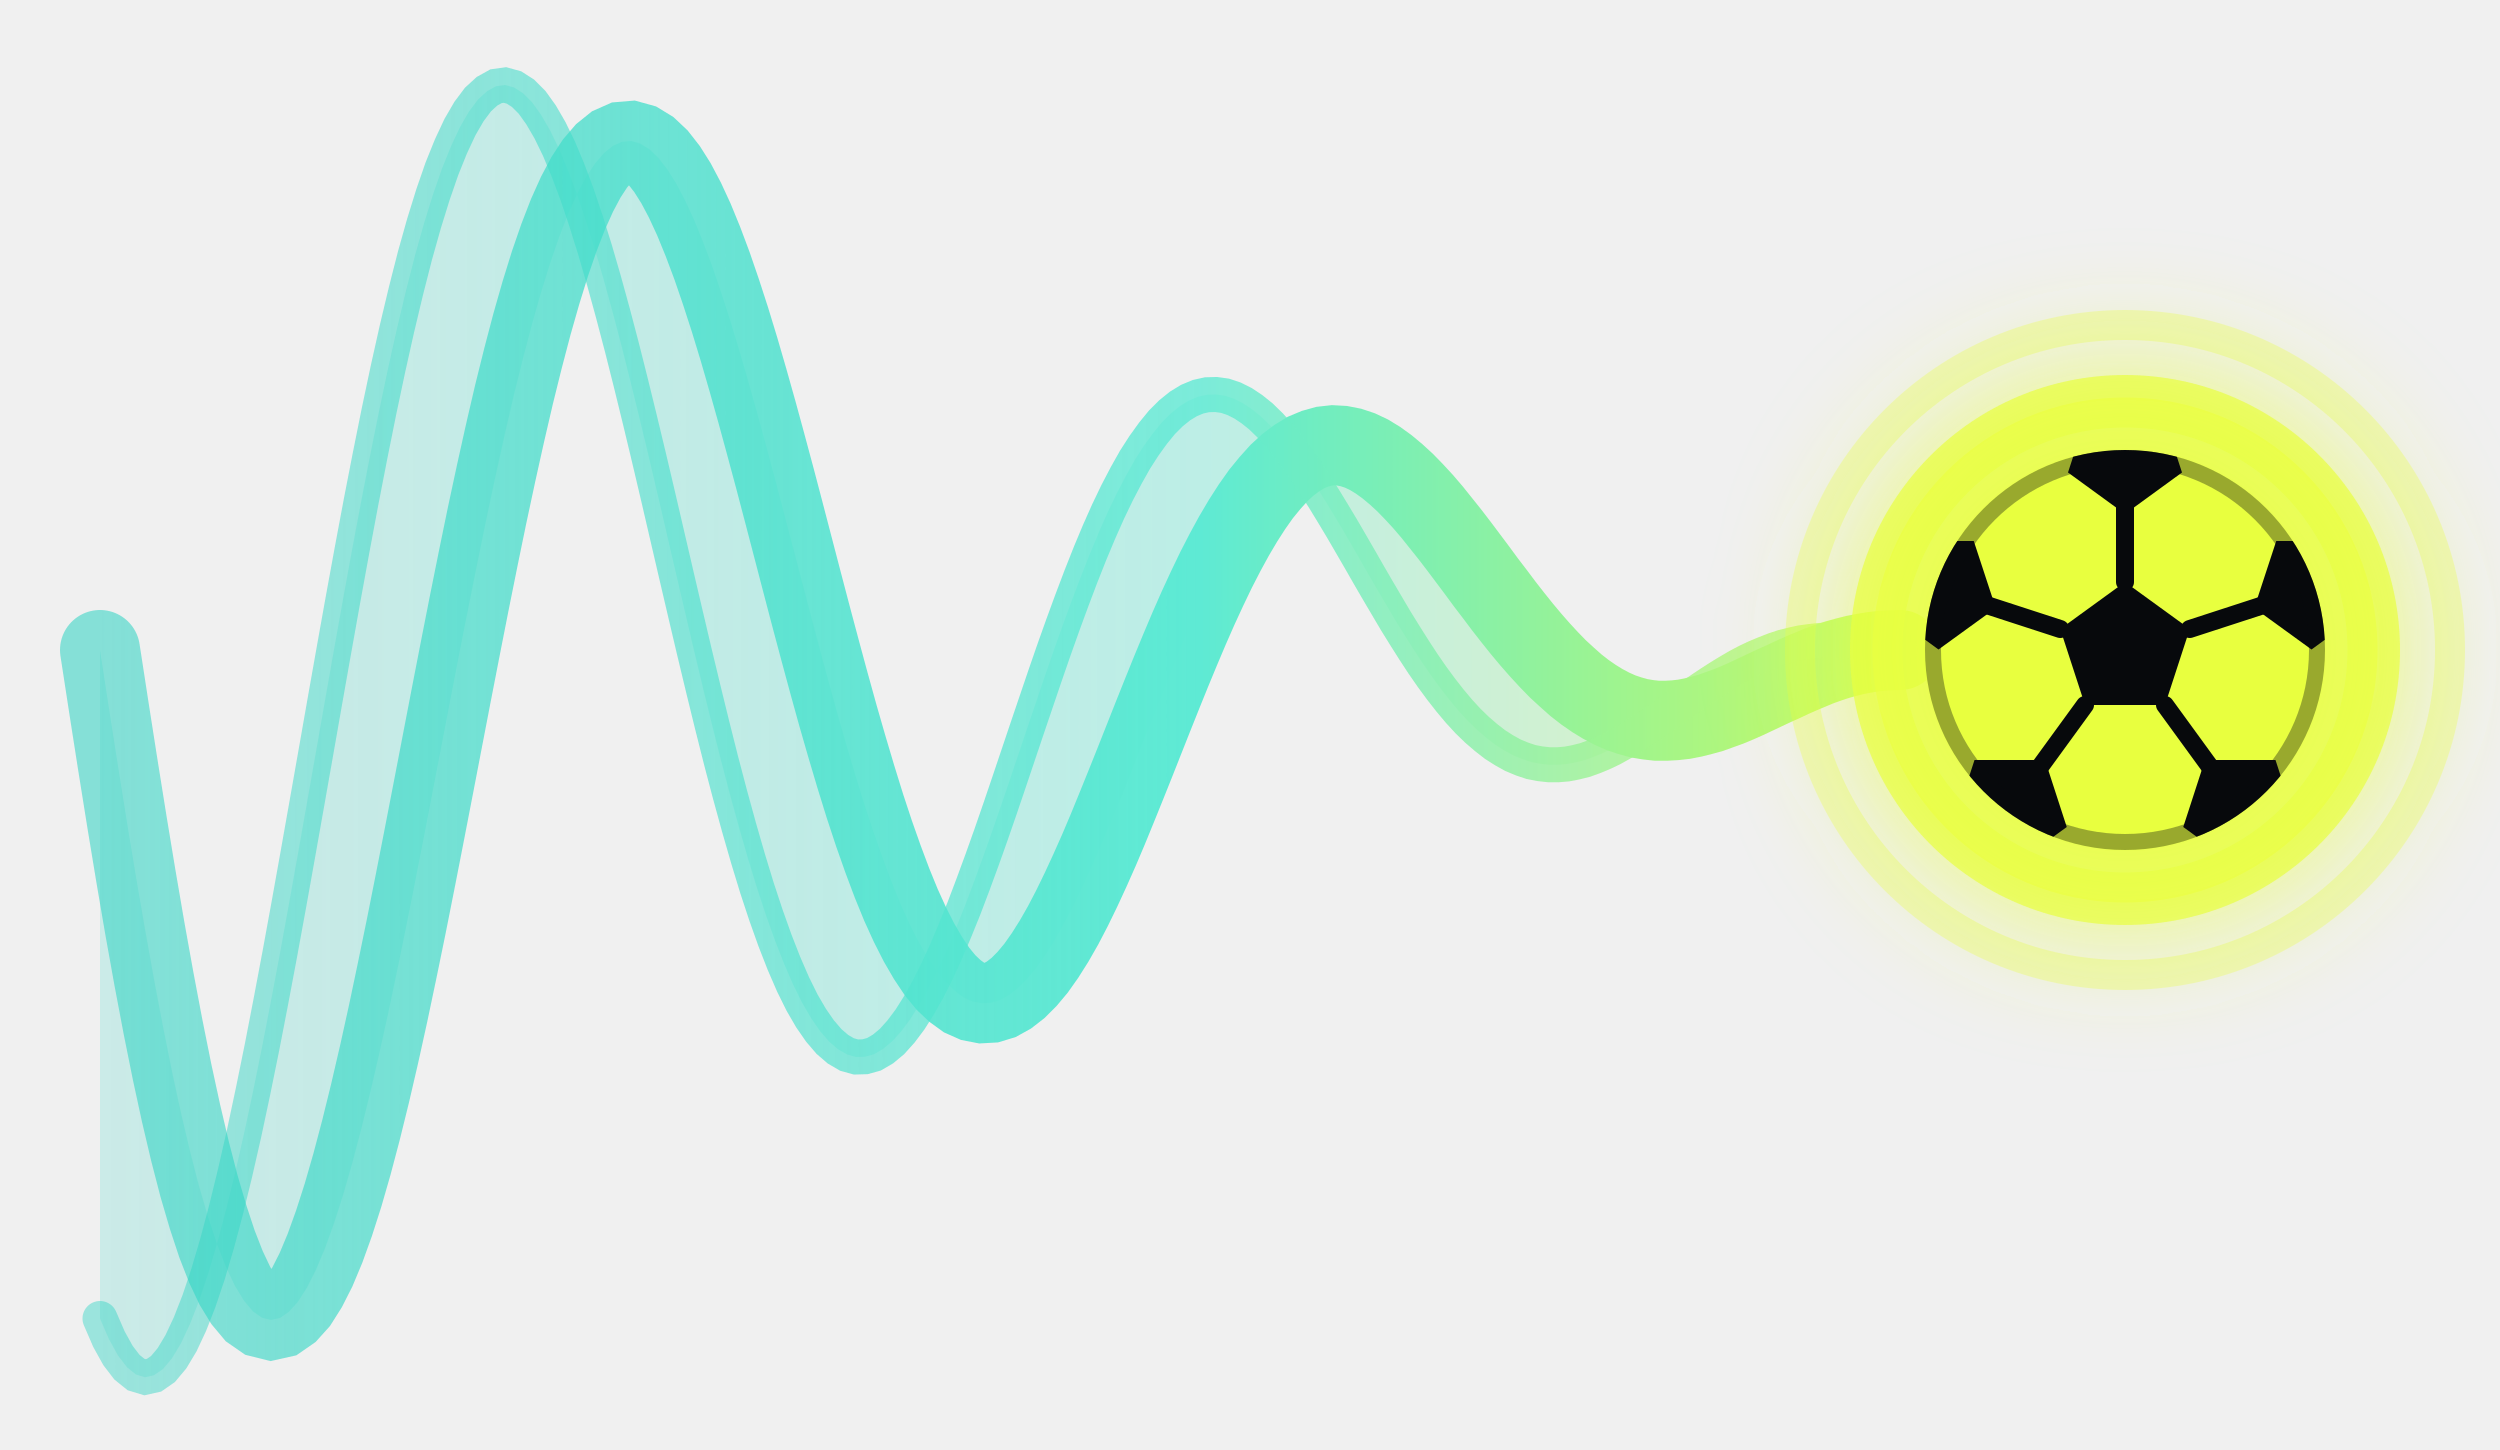
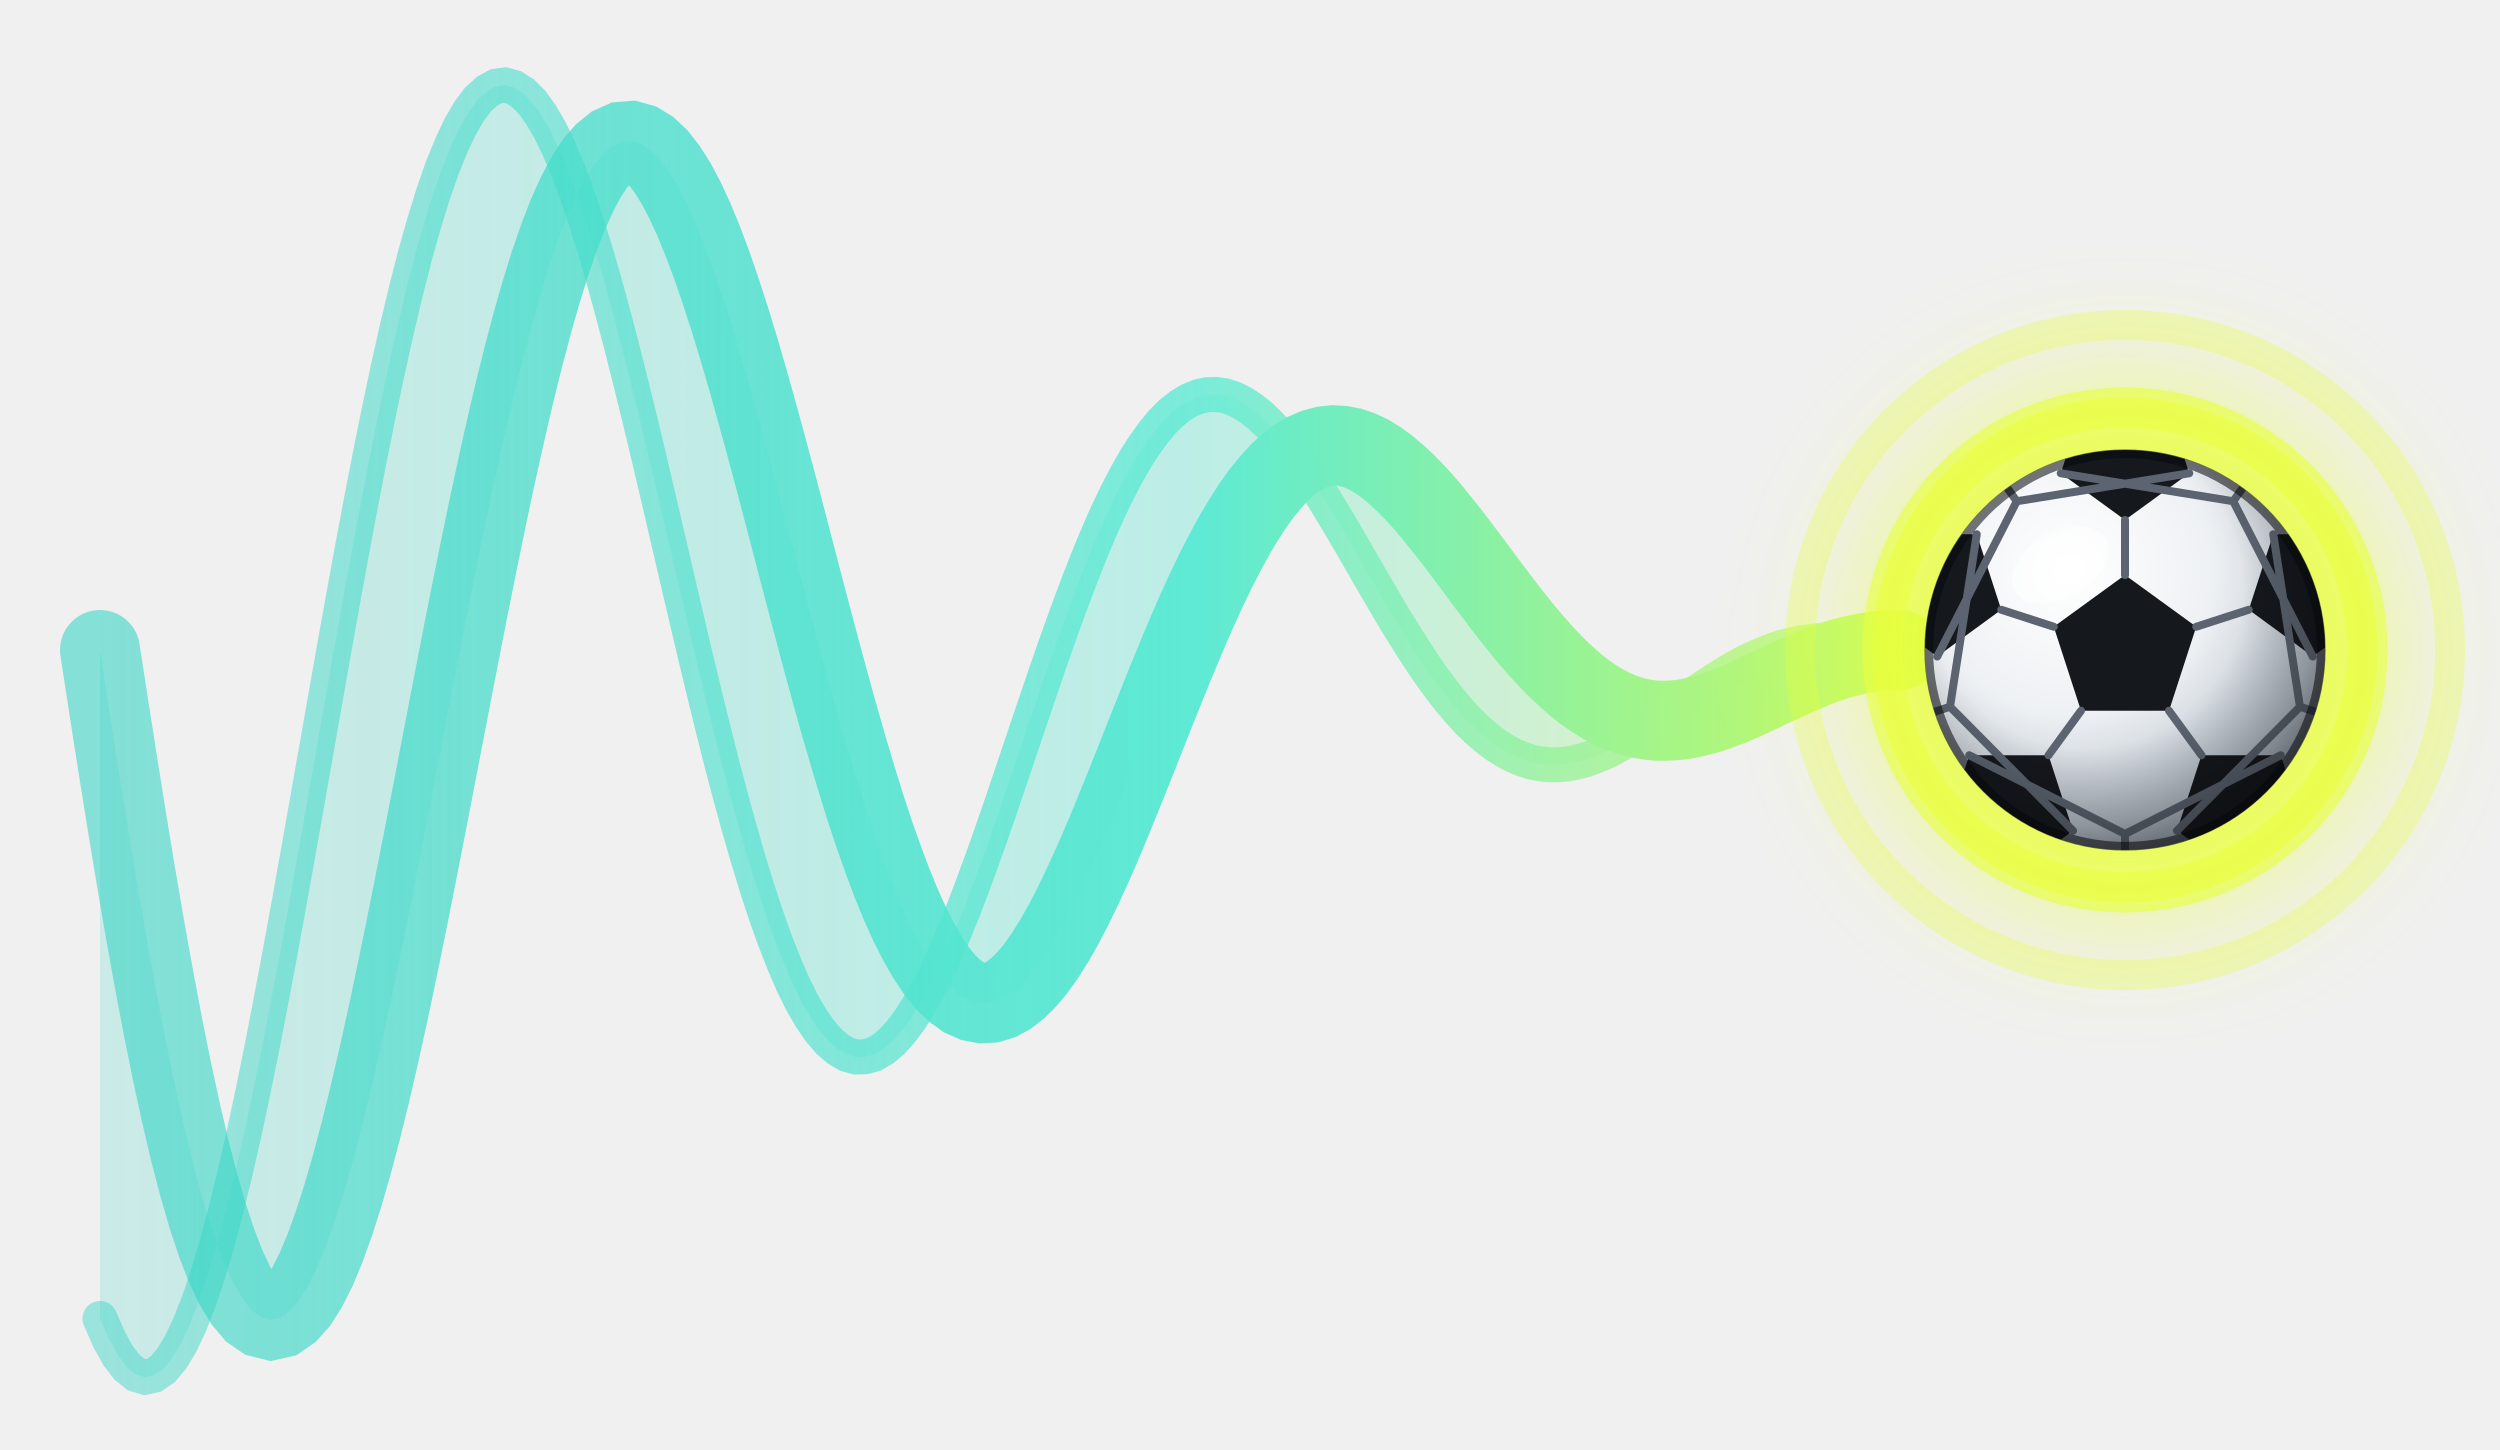
<svg xmlns="http://www.w3.org/2000/svg" viewBox="2 24 100 58" width="200" height="116">
  <defs>
    <filter id="glow" x="-50%" y="-50%" width="200%" height="200%">
      <feGaussianBlur stdDeviation="2.6" result="b" />
      <feMerge>
        <feMergeNode in="b" />
        <feMergeNode in="SourceGraphic" />
      </feMerge>
    </filter>
  </defs>
  <defs>
    <linearGradient id="gkd" x1="6" y1="0" x2="86" y2="0" gradientUnits="userSpaceOnUse">
      <stop offset="0" stop-color="#2ED3C3" stop-opacity="0.55" />
      <stop offset="0.55" stop-color="#5EEAD4" />
      <stop offset="1" stop-color="#E8FF3F" />
    </linearGradient>
  </defs>
  <path d="M6.00 50.00 L6.36 52.34 L6.72 54.64 L7.08 56.89 L7.44 59.07 L7.80 61.17 L8.16 63.17 L8.52 65.07 L8.88 66.86 L9.24 68.52 L9.60 70.05 L9.96 71.44 L10.32 72.67 L10.68 73.76 L11.04 74.68 L11.40 75.44 L11.76 76.03 L12.12 76.46 L12.48 76.71 L12.84 76.80 L13.20 76.72 L13.56 76.47 L13.92 76.07 L14.28 75.50 L14.64 74.79 L15.00 73.93 L15.36 72.93 L15.72 71.81 L16.08 70.56 L16.44 69.20 L16.80 67.74 L17.16 66.19 L17.52 64.56 L17.88 62.85 L18.24 61.10 L18.60 59.29 L18.96 57.45 L19.32 55.59 L19.68 53.72 L20.04 51.85 L20.40 50.00 L20.76 48.17 L21.12 46.38 L21.48 44.63 L21.84 42.95 L22.20 41.33 L22.56 39.78 L22.92 38.33 L23.28 36.96 L23.64 35.70 L24.00 34.54 L24.36 33.50 L24.72 32.57 L25.08 31.77 L25.44 31.09 L25.80 30.54 L26.16 30.12 L26.52 29.83 L26.88 29.67 L27.24 29.64 L27.60 29.74 L27.96 29.96 L28.32 30.30 L28.68 30.76 L29.04 31.33 L29.40 32.01 L29.76 32.79 L30.12 33.67 L30.48 34.63 L30.84 35.68 L31.20 36.79 L31.56 37.97 L31.92 39.21 L32.28 40.49 L32.64 41.81 L33.00 43.15 L33.36 44.52 L33.72 45.90 L34.08 47.28 L34.44 48.65 L34.80 50.00 L35.16 51.33 L35.52 52.63 L35.88 53.88 L36.24 55.09 L36.60 56.25 L36.96 57.34 L37.32 58.36 L37.68 59.32 L38.04 60.20 L38.40 60.99 L38.76 61.70 L39.12 62.32 L39.48 62.86 L39.84 63.30 L40.20 63.64 L40.56 63.90 L40.92 64.06 L41.28 64.13 L41.64 64.11 L42.00 64.00 L42.36 63.80 L42.72 63.52 L43.08 63.16 L43.44 62.73 L43.80 62.22 L44.16 61.65 L44.52 61.02 L44.88 60.33 L45.24 59.59 L45.60 58.81 L45.96 58.00 L46.32 57.15 L46.68 56.27 L47.04 55.38 L47.40 54.48 L47.76 53.57 L48.12 52.66 L48.48 51.76 L48.84 50.87 L49.20 50.00 L49.56 49.15 L49.92 48.33 L50.28 47.55 L50.64 46.80 L51.00 46.10 L51.36 45.44 L51.72 44.83 L52.08 44.27 L52.44 43.76 L52.80 43.32 L53.16 42.92 L53.52 42.59 L53.88 42.32 L54.24 42.10 L54.60 41.95 L54.96 41.85 L55.32 41.81 L55.68 41.83 L56.04 41.90 L56.40 42.02 L56.76 42.19 L57.12 42.41 L57.48 42.67 L57.84 42.97 L58.20 43.30 L58.56 43.67 L58.92 44.06 L59.28 44.48 L59.64 44.93 L60.00 45.38 L60.36 45.85 L60.72 46.33 L61.08 46.81 L61.44 47.30 L61.80 47.77 L62.16 48.25 L62.52 48.71 L62.88 49.16 L63.24 49.59 L63.60 50.00 L63.96 50.39 L64.32 50.76 L64.68 51.09 L65.04 51.41 L65.40 51.69 L65.76 51.94 L66.12 52.16 L66.48 52.35 L66.84 52.51 L67.20 52.63 L67.56 52.73 L67.92 52.79 L68.28 52.83 L68.64 52.83 L69.00 52.81 L69.36 52.77 L69.72 52.70 L70.08 52.61 L70.44 52.51 L70.80 52.38 L71.16 52.25 L71.52 52.10 L71.88 51.94 L72.24 51.77 L72.60 51.60 L72.96 51.43 L73.32 51.27 L73.68 51.10 L74.04 50.94 L74.40 50.79 L74.76 50.64 L75.12 50.51 L75.48 50.39 L75.84 50.29 L76.20 50.20 L76.56 50.13 L76.92 50.07 L77.28 50.03 L77.64 50.01 L78.00 50.00 L78.00 50.00 L77.64 49.92 L77.28 49.85 L76.92 49.78 L76.56 49.71 L76.20 49.66 L75.84 49.63 L75.48 49.61 L75.12 49.60 L74.76 49.62 L74.40 49.66 L74.04 49.71 L73.68 49.79 L73.32 49.88 L72.96 50.00 L72.60 50.14 L72.24 50.29 L71.88 50.46 L71.52 50.65 L71.16 50.86 L70.80 51.08 L70.44 51.31 L70.08 51.55 L69.72 51.80 L69.36 52.06 L69.00 52.32 L68.64 52.57 L68.28 52.83 L67.92 53.07 L67.56 53.31 L67.20 53.54 L66.84 53.75 L66.48 53.95 L66.12 54.12 L65.76 54.27 L65.40 54.40 L65.04 54.49 L64.68 54.56 L64.32 54.59 L63.96 54.59 L63.60 54.55 L63.24 54.48 L62.88 54.36 L62.52 54.21 L62.16 54.01 L61.80 53.78 L61.44 53.50 L61.08 53.19 L60.72 52.84 L60.36 52.45 L60.00 52.02 L59.64 51.56 L59.28 51.07 L58.92 50.55 L58.56 50.00 L58.20 49.43 L57.84 48.85 L57.48 48.24 L57.12 47.63 L56.76 47.01 L56.40 46.38 L56.04 45.76 L55.68 45.14 L55.32 44.54 L54.96 43.95 L54.60 43.38 L54.24 42.83 L53.88 42.32 L53.52 41.84 L53.16 41.40 L52.80 41.01 L52.44 40.66 L52.08 40.37 L51.72 40.13 L51.36 39.95 L51.00 39.83 L50.64 39.78 L50.28 39.79 L49.92 39.87 L49.56 40.02 L49.20 40.24 L48.84 40.53 L48.48 40.89 L48.12 41.33 L47.76 41.83 L47.40 42.39 L47.04 43.03 L46.68 43.72 L46.32 44.47 L45.96 45.28 L45.60 46.14 L45.24 47.05 L44.88 48.00 L44.52 48.98 L44.16 49.99 L43.80 51.03 L43.44 52.09 L43.08 53.15 L42.72 54.22 L42.36 55.29 L42.00 56.35 L41.64 57.39 L41.28 58.40 L40.92 59.38 L40.56 60.33 L40.20 61.22 L39.84 62.07 L39.48 62.85 L39.12 63.57 L38.76 64.21 L38.40 64.78 L38.04 65.26 L37.68 65.66 L37.32 65.96 L36.96 66.17 L36.60 66.27 L36.24 66.28 L35.88 66.18 L35.52 65.97 L35.16 65.66 L34.80 65.24 L34.44 64.72 L34.08 64.10 L33.72 63.37 L33.36 62.54 L33.00 61.62 L32.64 60.61 L32.28 59.52 L31.92 58.34 L31.56 57.09 L31.20 55.78 L30.84 54.41 L30.48 52.98 L30.12 51.51 L29.76 50.01 L29.40 48.48 L29.04 46.94 L28.68 45.39 L28.32 43.84 L27.96 42.31 L27.60 40.81 L27.24 39.34 L26.88 37.91 L26.52 36.54 L26.16 35.23 L25.80 33.99 L25.44 32.84 L25.08 31.77 L24.72 30.81 L24.36 29.95 L24.00 29.21 L23.64 28.59 L23.28 28.09 L22.92 27.73 L22.56 27.50 L22.20 27.40 L21.84 27.45 L21.48 27.65 L21.12 27.98 L20.76 28.46 L20.40 29.08 L20.04 29.85 L19.68 30.74 L19.32 31.78 L18.96 32.94 L18.60 34.22 L18.24 35.63 L17.88 37.14 L17.52 38.75 L17.16 40.45 L16.80 42.24 L16.44 44.09 L16.08 46.01 L15.72 47.98 L15.36 49.99 L15.00 52.02 L14.64 54.07 L14.28 56.11 L13.92 58.14 L13.56 60.15 L13.20 62.12 L12.84 64.03 L12.48 65.89 L12.12 67.66 L11.76 69.35 L11.40 70.93 L11.04 72.40 L10.68 73.75 L10.32 74.97 L9.96 76.04 L9.60 76.96 L9.24 77.73 L8.88 78.33 L8.52 78.76 L8.16 79.01 L7.80 79.09 L7.44 78.98 L7.08 78.69 L6.72 78.22 L6.36 77.57 L6.00 76.74 Z" fill="url(#gkd)" fill-opacity="0.35" />
  <path d="M6.00 50.00 L6.36 52.34 L6.72 54.64 L7.08 56.89 L7.44 59.07 L7.80 61.17 L8.16 63.17 L8.52 65.07 L8.88 66.86 L9.24 68.52 L9.60 70.05 L9.96 71.44 L10.32 72.67 L10.68 73.76 L11.04 74.68 L11.40 75.44 L11.76 76.03 L12.12 76.46 L12.48 76.71 L12.84 76.80 L13.20 76.72 L13.56 76.47 L13.92 76.07 L14.28 75.50 L14.64 74.79 L15.00 73.93 L15.36 72.93 L15.72 71.81 L16.08 70.56 L16.44 69.20 L16.80 67.74 L17.16 66.19 L17.52 64.56 L17.88 62.85 L18.24 61.10 L18.60 59.29 L18.96 57.45 L19.32 55.59 L19.68 53.72 L20.04 51.85 L20.40 50.00 L20.76 48.17 L21.12 46.38 L21.48 44.63 L21.84 42.95 L22.20 41.33 L22.56 39.78 L22.92 38.33 L23.28 36.96 L23.64 35.70 L24.00 34.54 L24.36 33.50 L24.72 32.57 L25.08 31.77 L25.44 31.09 L25.80 30.54 L26.16 30.12 L26.52 29.83 L26.88 29.67 L27.24 29.64 L27.60 29.74 L27.96 29.96 L28.32 30.30 L28.68 30.76 L29.04 31.33 L29.40 32.01 L29.76 32.79 L30.12 33.67 L30.48 34.63 L30.84 35.68 L31.20 36.79 L31.56 37.97 L31.92 39.21 L32.28 40.49 L32.64 41.81 L33.00 43.15 L33.36 44.52 L33.72 45.90 L34.08 47.28 L34.44 48.65 L34.80 50.00 L35.16 51.33 L35.52 52.63 L35.88 53.88 L36.24 55.09 L36.60 56.25 L36.96 57.34 L37.32 58.36 L37.68 59.32 L38.04 60.20 L38.40 60.99 L38.76 61.70 L39.12 62.32 L39.48 62.86 L39.84 63.30 L40.20 63.64 L40.56 63.90 L40.92 64.06 L41.28 64.13 L41.64 64.11 L42.00 64.00 L42.36 63.80 L42.72 63.52 L43.08 63.16 L43.44 62.73 L43.80 62.22 L44.16 61.65 L44.52 61.02 L44.88 60.33 L45.24 59.59 L45.60 58.81 L45.96 58.00 L46.32 57.15 L46.68 56.27 L47.04 55.38 L47.40 54.48 L47.76 53.57 L48.12 52.66 L48.48 51.76 L48.84 50.87 L49.20 50.00 L49.56 49.15 L49.92 48.33 L50.28 47.55 L50.64 46.80 L51.00 46.10 L51.36 45.44 L51.72 44.83 L52.08 44.27 L52.44 43.76 L52.80 43.32 L53.16 42.92 L53.52 42.59 L53.88 42.32 L54.24 42.10 L54.60 41.95 L54.96 41.85 L55.32 41.81 L55.68 41.83 L56.04 41.90 L56.40 42.02 L56.76 42.19 L57.12 42.41 L57.48 42.67 L57.84 42.97 L58.20 43.30 L58.56 43.67 L58.92 44.06 L59.28 44.48 L59.64 44.93 L60.00 45.38 L60.36 45.85 L60.72 46.33 L61.08 46.81 L61.44 47.30 L61.80 47.77 L62.16 48.25 L62.52 48.71 L62.88 49.16 L63.24 49.59 L63.60 50.00 L63.96 50.39 L64.32 50.76 L64.68 51.09 L65.04 51.41 L65.40 51.69 L65.76 51.94 L66.12 52.16 L66.48 52.35 L66.84 52.51 L67.20 52.63 L67.56 52.73 L67.92 52.79 L68.28 52.83 L68.64 52.83 L69.00 52.81 L69.36 52.77 L69.72 52.70 L70.08 52.61 L70.44 52.51 L70.80 52.38 L71.16 52.25 L71.52 52.10 L71.88 51.94 L72.24 51.77 L72.60 51.60 L72.96 51.43 L73.32 51.27 L73.68 51.10 L74.04 50.94 L74.40 50.79 L74.76 50.64 L75.12 50.51 L75.48 50.39 L75.84 50.29 L76.20 50.20 L76.56 50.13 L76.92 50.07 L77.28 50.03 L77.64 50.01 L78.00 50.00" fill="none" stroke="url(#gkd)" stroke-width="3.2" stroke-linecap="round" />
  <path d="M6.00 76.74 L6.36 77.57 L6.72 78.22 L7.08 78.69 L7.44 78.98 L7.80 79.09 L8.16 79.01 L8.52 78.76 L8.88 78.33 L9.24 77.73 L9.60 76.96 L9.96 76.04 L10.32 74.97 L10.68 73.75 L11.04 72.40 L11.40 70.93 L11.76 69.35 L12.12 67.66 L12.48 65.89 L12.84 64.03 L13.20 62.12 L13.56 60.15 L13.92 58.14 L14.28 56.11 L14.64 54.07 L15.00 52.02 L15.36 49.99 L15.72 47.98 L16.08 46.01 L16.44 44.09 L16.80 42.24 L17.16 40.45 L17.52 38.75 L17.88 37.14 L18.24 35.63 L18.60 34.22 L18.96 32.94 L19.32 31.78 L19.68 30.74 L20.04 29.85 L20.40 29.08 L20.76 28.46 L21.12 27.98 L21.48 27.65 L21.84 27.45 L22.20 27.40 L22.56 27.50 L22.92 27.73 L23.28 28.09 L23.64 28.59 L24.00 29.21 L24.36 29.95 L24.72 30.81 L25.08 31.77 L25.44 32.84 L25.80 33.99 L26.16 35.23 L26.52 36.54 L26.88 37.91 L27.24 39.34 L27.60 40.81 L27.96 42.31 L28.32 43.84 L28.68 45.39 L29.04 46.94 L29.40 48.48 L29.76 50.01 L30.12 51.51 L30.48 52.98 L30.84 54.41 L31.20 55.78 L31.56 57.09 L31.92 58.34 L32.28 59.52 L32.64 60.61 L33.00 61.62 L33.36 62.54 L33.72 63.37 L34.08 64.10 L34.44 64.72 L34.80 65.24 L35.16 65.66 L35.52 65.97 L35.88 66.18 L36.24 66.28 L36.60 66.27 L36.96 66.17 L37.32 65.96 L37.68 65.66 L38.04 65.26 L38.40 64.78 L38.76 64.21 L39.12 63.57 L39.48 62.85 L39.84 62.07 L40.20 61.22 L40.56 60.33 L40.92 59.38 L41.28 58.40 L41.64 57.39 L42.00 56.35 L42.36 55.29 L42.72 54.22 L43.08 53.15 L43.44 52.09 L43.80 51.03 L44.16 49.99 L44.52 48.98 L44.88 48.00 L45.24 47.05 L45.60 46.14 L45.96 45.28 L46.32 44.47 L46.68 43.72 L47.04 43.03 L47.40 42.39 L47.76 41.83 L48.12 41.33 L48.48 40.89 L48.84 40.53 L49.20 40.24 L49.56 40.02 L49.92 39.87 L50.28 39.79 L50.64 39.78 L51.00 39.83 L51.36 39.95 L51.72 40.13 L52.08 40.37 L52.44 40.66 L52.80 41.01 L53.16 41.40 L53.52 41.84 L53.88 42.32 L54.24 42.83 L54.60 43.38 L54.96 43.95 L55.32 44.54 L55.68 45.14 L56.04 45.76 L56.40 46.38 L56.76 47.01 L57.12 47.63 L57.48 48.24 L57.84 48.85 L58.20 49.43 L58.56 50.00 L58.92 50.55 L59.28 51.07 L59.64 51.56 L60.00 52.02 L60.36 52.45 L60.72 52.84 L61.08 53.19 L61.44 53.50 L61.80 53.78 L62.16 54.01 L62.52 54.21 L62.88 54.36 L63.24 54.48 L63.60 54.55 L63.96 54.59 L64.32 54.59 L64.68 54.56 L65.04 54.49 L65.40 54.40 L65.76 54.27 L66.12 54.12 L66.48 53.95 L66.84 53.75 L67.20 53.54 L67.56 53.31 L67.92 53.07 L68.28 52.83 L68.64 52.57 L69.00 52.32 L69.36 52.06 L69.72 51.80 L70.08 51.55 L70.44 51.31 L70.80 51.08 L71.16 50.86 L71.52 50.65 L71.88 50.46 L72.24 50.29 L72.60 50.14 L72.96 50.00 L73.32 49.88 L73.68 49.79 L74.04 49.71 L74.40 49.66 L74.76 49.62 L75.12 49.60 L75.48 49.61 L75.84 49.63 L76.20 49.66 L76.56 49.71 L76.92 49.78 L77.28 49.85 L77.64 49.92 L78.00 50.00" fill="none" stroke="url(#gkd)" stroke-width="1.4" stroke-opacity="0.8" stroke-linecap="round" />
-   <circle cx="87" cy="50" r="9.50" fill="none" stroke="#E8FF3F" stroke-width="1.2" stroke-opacity="0.60" />
-   <circle cx="87" cy="50" r="13.00" fill="none" stroke="#E8FF3F" stroke-width="1.2" stroke-opacity="0.30" />
-   <circle cx="87" cy="50" r="11" fill="#E8FF3F" fill-opacity="0.70" filter="url(#glow)" />
  <defs>
-     <clipPath id="fbkd0">
+     <radialGradient id="bbd" cx="0.36" cy="0.3" r="0.8">
+       <stop offset="0" stop-color="#FFFFFF" />
+       <stop offset="0.45" stop-color="#EEF1F4" />
+       <stop offset="0.8" stop-color="#B8C1CB" />
+       <stop offset="1" stop-color="#7D8895" />
+     </radialGradient>
+     <radialGradient id="bsd" cx="0.4" cy="0.35" r="0.72">
+       <stop offset="0.55" stop-color="#000" stop-opacity="0" />
+       <stop offset="1" stop-color="#000" stop-opacity="0.38" />
+     </radialGradient>
+     <clipPath id="bcd">
      <circle cx="87" cy="50" r="8" />
    </clipPath>
  </defs>
-   <circle cx="87" cy="50" r="8" fill="#E8FF3F" />
-   <g clip-path="url(#fbkd0)">
-     <polygon points="87.00,47.28 89.59,49.16 88.60,52.20 85.40,52.20 84.41,49.16" fill="#07090C" />
-     <polygon points="87.00,44.56 84.72,42.90 85.59,40.22 88.41,40.22 89.28,42.90" fill="#07090C" />
-     <polygon points="92.17,48.32 93.05,45.64 95.87,45.64 96.74,48.32 94.46,49.98" fill="#07090C" />
-     <polygon points="90.20,54.40 93.02,54.40 93.89,57.08 91.61,58.74 89.33,57.08" fill="#07090C" />
-     <polygon points="83.80,54.40 84.67,57.08 82.39,58.74 80.11,57.08 80.98,54.40" fill="#07090C" />
-     <polygon points="81.83,48.32 79.54,49.98 77.26,48.32 78.13,45.64 80.95,45.64" fill="#07090C" />
-     <path d="M87.00 47.28 L87.00 44.24 M89.59 49.16 L92.48 48.22 M88.60 52.20 L90.39 54.66 M85.40 52.20 L83.61 54.66 M84.41 49.16 L81.52 48.22" stroke="#07090C" stroke-width="0.72" stroke-linecap="round" />
+   <circle cx="87" cy="50" r="13" fill="none" stroke="#E8FF3F" stroke-width="1.2" stroke-opacity="0.3">
+     <animate attributeName="r" values="9.5;15" dur="2.4s" repeatCount="indefinite" />
+     <animate attributeName="stroke-opacity" values="0.6;0" dur="2.4s" repeatCount="indefinite" />
+   </circle>
+   <circle cx="87" cy="50" r="9.5" fill="none" stroke="#E8FF3F" stroke-width="1.2" stroke-opacity="0.6">
+     <animate attributeName="stroke-opacity" values="0.65;0.25;0.65" dur="2.4s" repeatCount="indefinite" />
+   </circle>
+   <circle cx="87" cy="50" r="10.5" fill="#E8FF3F" fill-opacity="0.6" filter="url(#glow)">
+     <animate attributeName="fill-opacity" values="0.4;0.8;0.4" dur="2.4s" repeatCount="indefinite" />
+   </circle>
+   <circle cx="87" cy="50" r="8" fill="url(#bbd)" />
+   <g clip-path="url(#bcd)">
+     <g fill="#15181D">
+       <polygon points="87.00,47.00 89.85,49.07 88.76,52.43 85.24,52.43 84.15,49.07" />
+       <polygon points="87.00,44.80 84.43,42.93 85.41,39.92 88.59,39.92 89.57,42.93" />
+       <polygon points="91.95,48.39 92.93,45.37 96.10,45.37 97.08,48.39 94.51,50.26" />
+       <polygon points="90.06,54.21 93.23,54.21 94.21,57.23 91.64,59.09 89.08,57.23" />
+       <polygon points="83.94,54.21 84.92,57.23 82.36,59.09 79.79,57.23 80.77,54.21" />
+       <polygon points="82.05,48.39 79.49,50.26 76.92,48.39 77.90,45.37 81.07,45.37" />
+       <path d="M87.00 47.00L87.00 44.80M91.33 44.05L91.70 43.53M89.57 42.93L82.67 44.05M84.43 42.93L91.33 44.05M89.85 49.07L91.95 48.39M94.00 52.27L94.61 52.47M94.51 50.26L91.33 44.05M92.93 45.37L94.00 52.27M88.76 52.43L90.06 54.21M87.00 57.36L87.00 58.00M89.08 57.23L94.00 52.27M93.23 54.21L87.00 57.36M85.24 52.43L83.94 54.21M80.00 52.27L79.39 52.47M80.77 54.21L87.00 57.36M84.92 57.23L80.00 52.27M84.15 49.07L82.05 48.39M82.67 44.05L82.30 43.53M81.07 45.37L80.00 52.27M79.49 50.26L82.67 44.05" fill="none" stroke="#5B6470" stroke-width="0.32" stroke-linecap="round" />
+       <animateTransform attributeName="transform" type="rotate" from="0 87 50" to="360 87 50" dur="9s" repeatCount="indefinite" />
+     </g>
  </g>
-   <circle cx="87" cy="50" r="7.68" fill="none" stroke="#07090C" stroke-opacity="0.35" stroke-width="0.64" />
+   <circle cx="87" cy="50" r="8" fill="url(#bsd)" />
+   <ellipse cx="84.4" cy="46.6" rx="2.1" ry="1.3" transform="rotate(-30 84.4 46.6)" fill="#fff" fill-opacity="0.55" />
+   <circle cx="87" cy="50" r="7.85" fill="none" stroke="#07090C" stroke-opacity="0.55" stroke-width="0.35" />
</svg>
